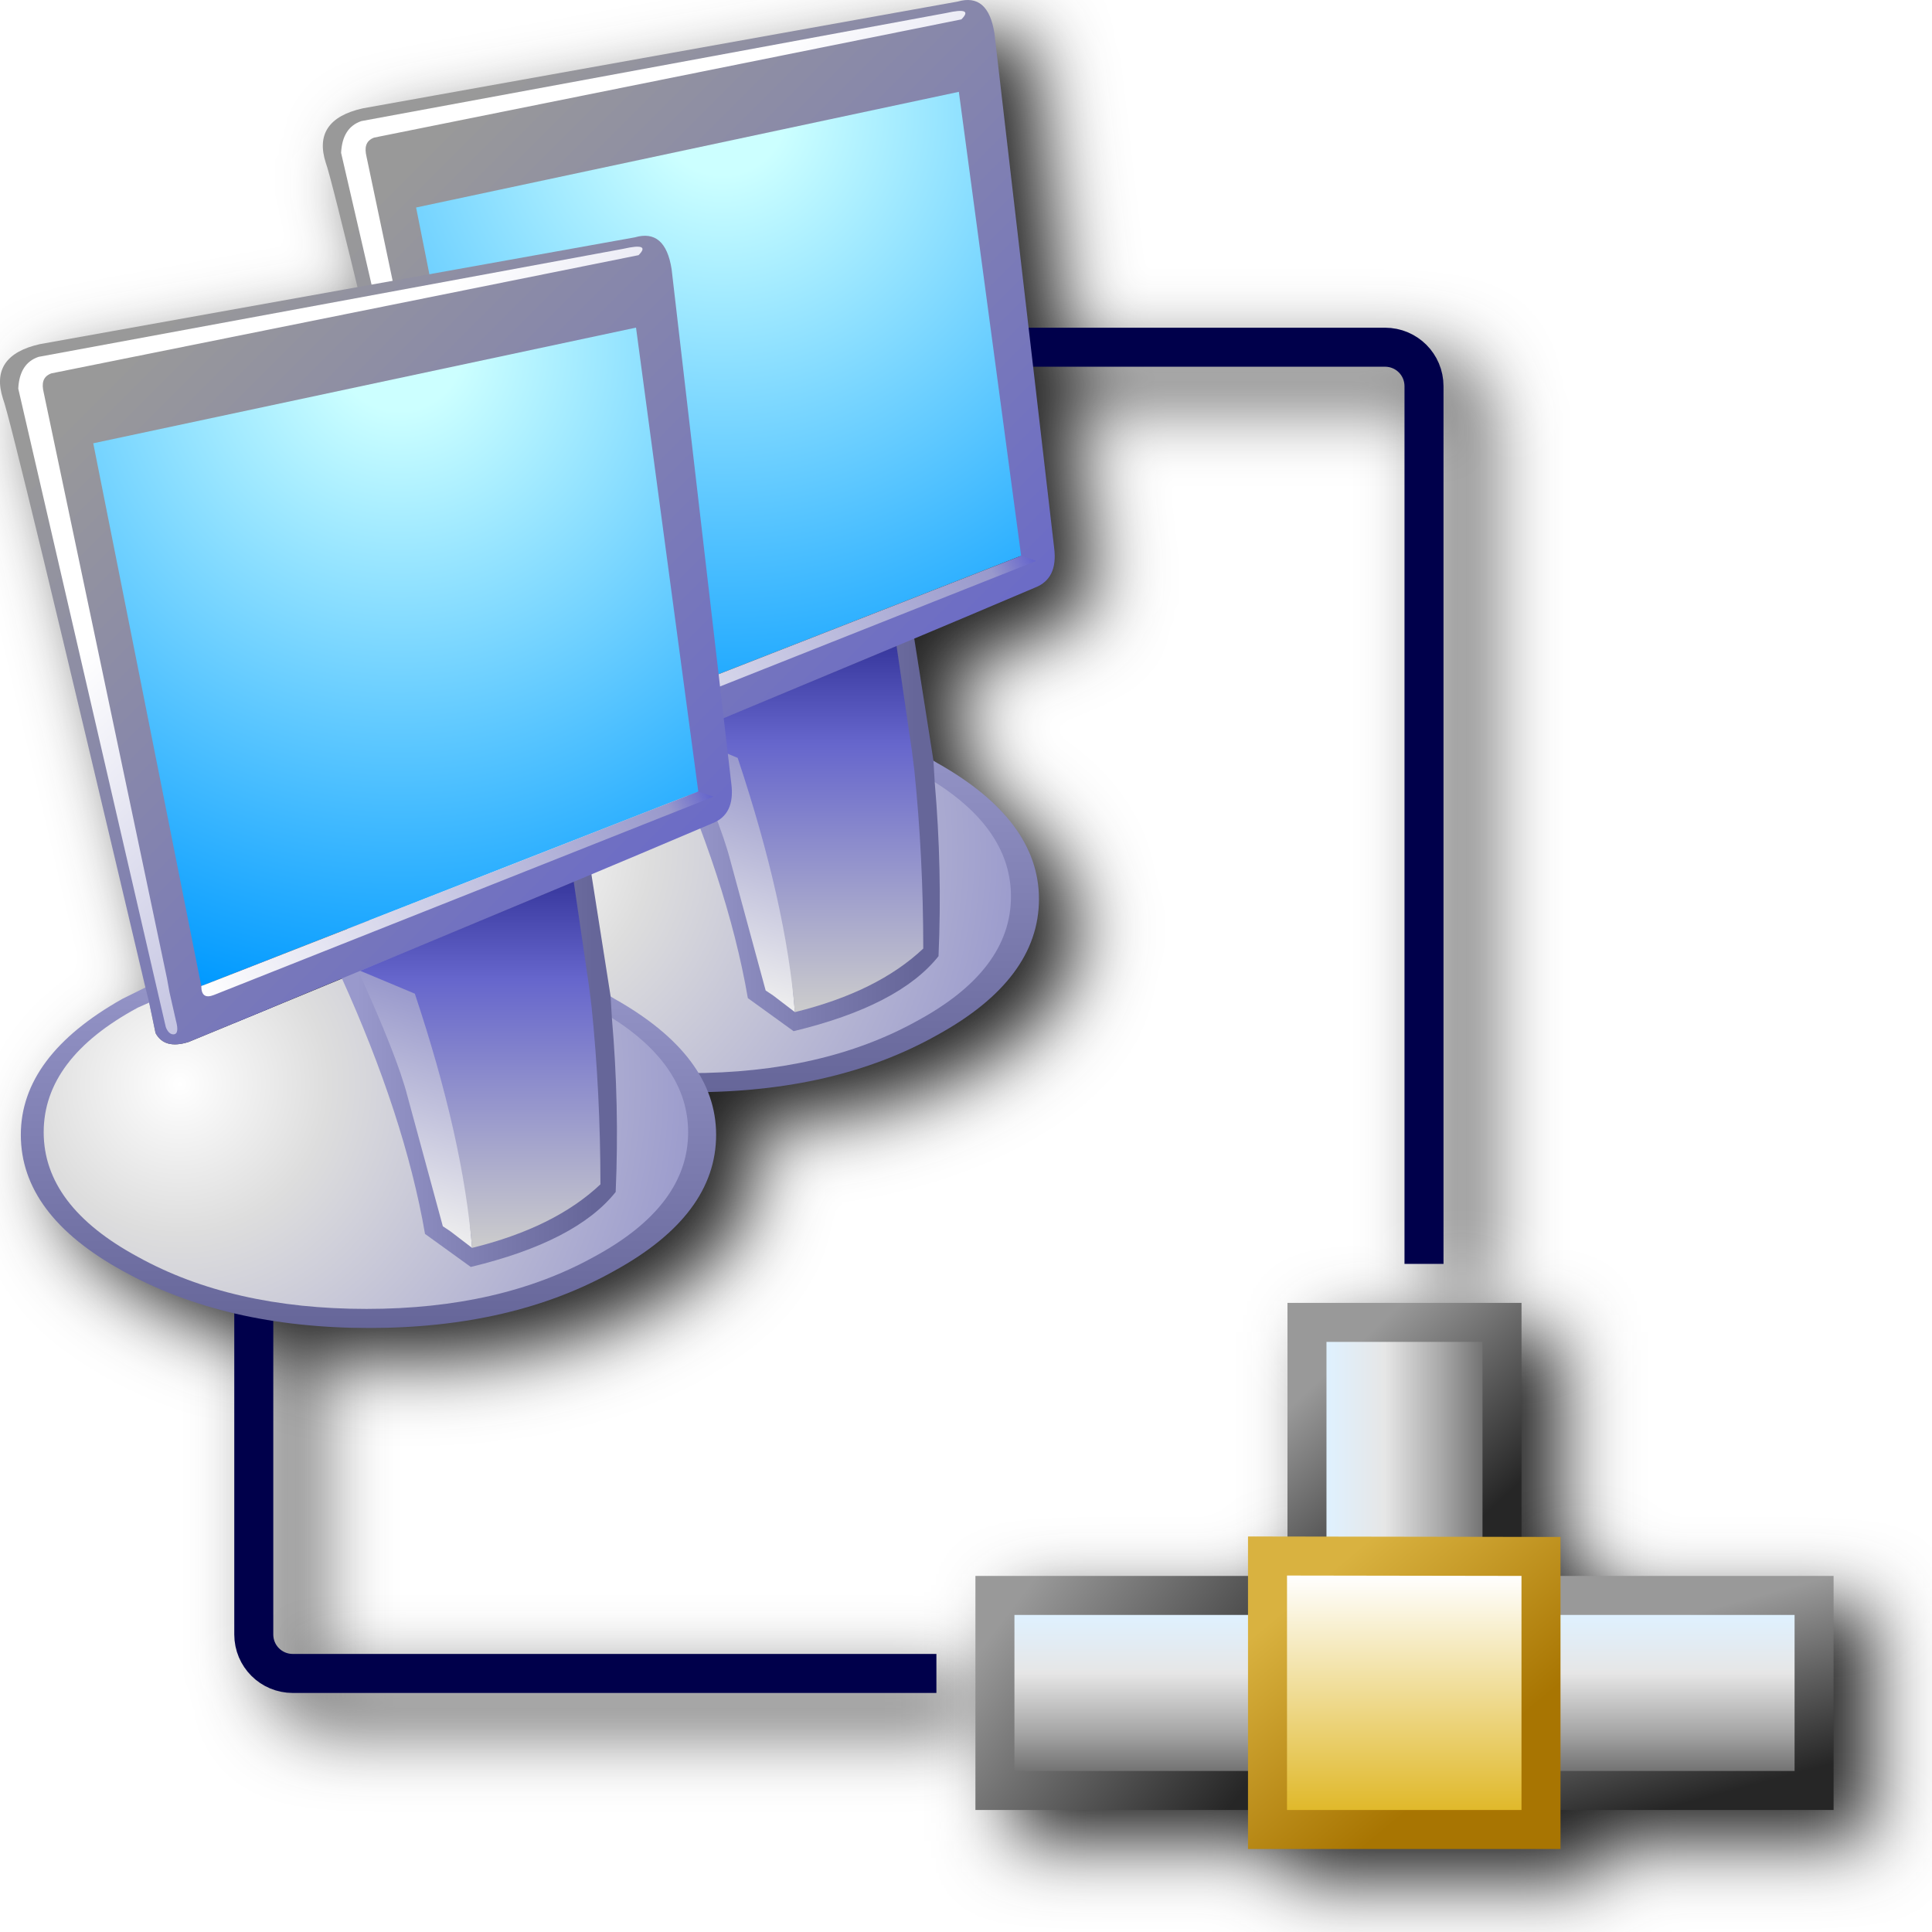
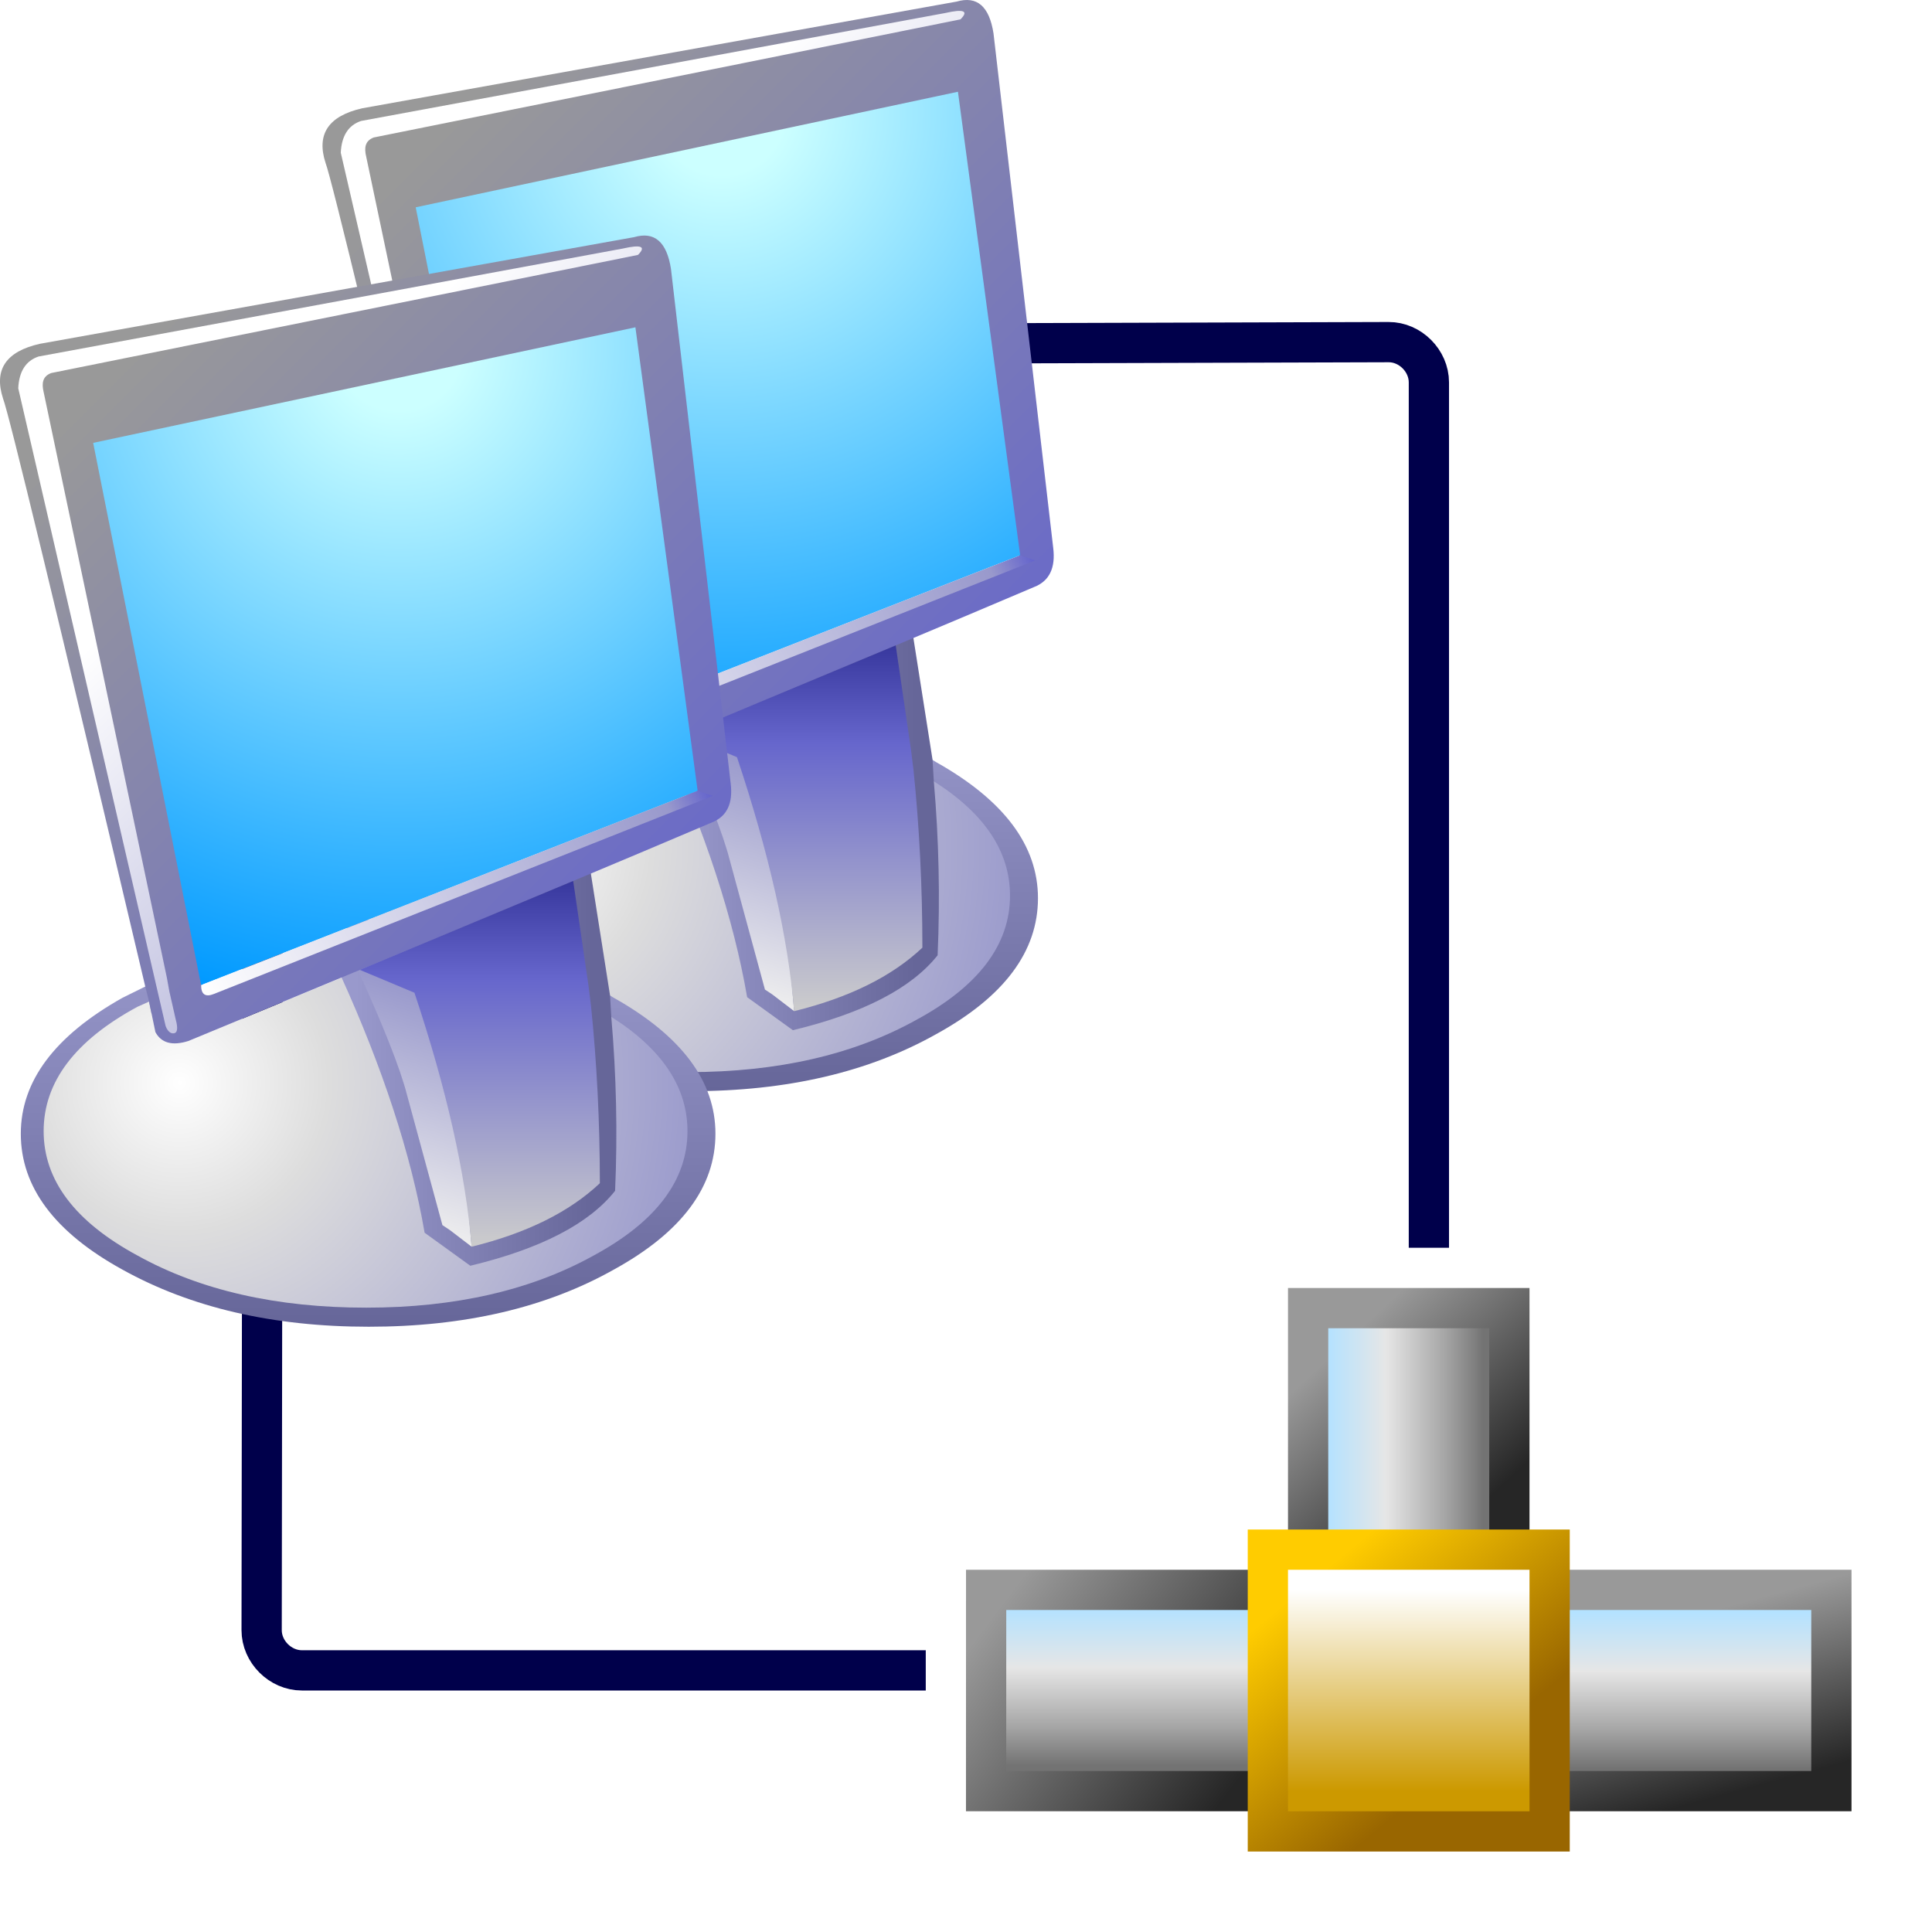
- <svg xmlns="http://www.w3.org/2000/svg" xmlns:xlink="http://www.w3.org/1999/xlink" id="svg8" version="1.1" viewBox="0 0 256 256" height="256" width="256">
+ <svg xmlns="http://www.w3.org/2000/svg" xmlns:xlink="http://www.w3.org/1999/xlink" id="svg8" version="1.1" viewBox="0 0 48 48" height="48" width="48" xml:space="preserve">
  <defs id="defs2">
-     <linearGradient id="linearGradient10309">
-       <stop style="stop-color:#d9b240;stop-opacity:1;" offset="0" id="stop10305" />
-       <stop style="stop-color:#a87502;stop-opacity:1" offset="1" id="stop10307" />
+     <linearGradient id="linearGradient10">
+       <stop id="stop7" offset="0" style="stop-color:#737373;stop-opacity:1" />
+       <stop style="stop-color:#a6a6a6;stop-opacity:1" offset="0.25" id="stop8" />
+       <stop id="stop9" offset="0.625" style="stop-color:#e6e6e6;stop-opacity:1" />
+       <stop id="stop10" offset="1" style="stop-color:#b4e2ff;stop-opacity:1" />
    </linearGradient>
-     <linearGradient id="linearGradient1476">
-       <stop style="stop-color:#999999;stop-opacity:1" offset="0" id="stop1472" />
-       <stop style="stop-color:#262626;stop-opacity:1" offset="1" id="stop1474" />
+     <linearGradient id="linearGradient6">
+       <stop id="stop3" offset="0" style="stop-color:#737373;stop-opacity:1" />
+       <stop style="stop-color:#a6a6a6;stop-opacity:1" offset="0.25" id="stop4" />
+       <stop id="stop5" offset="0.625" style="stop-color:#e6e6e6;stop-opacity:1" />
+       <stop id="stop6" offset="1" style="stop-color:#b4e2ff;stop-opacity:1" />
    </linearGradient>
-     <linearGradient y2="14.5" x2="-62.932" y1="18.5" x1="-62.932" gradientUnits="userSpaceOnUse" id="linearGradient1485-7" xlink:href="#linearGradient1070" />
-     <linearGradient id="linearGradient1070">
-       <stop id="stop1066" offset="0" style="stop-color:#737373;stop-opacity:1" />
-       <stop style="stop-color:#a6a6a6;stop-opacity:1" offset="0.25" id="stop1072" />
-       <stop id="stop1074" offset="0.625" style="stop-color:#e6e6e6;stop-opacity:1" />
-       <stop id="stop1068" offset="1" style="stop-color:#dff1ff;stop-opacity:1" />
-     </linearGradient>
-     <linearGradient xlink:href="#linearGradient1471" id="linearGradient1473" x1="-57.932" y1="10.5" x2="-57.932" y2="4.5" gradientUnits="userSpaceOnUse" gradientTransform="translate(16.5,8.488541)" />
-     <linearGradient id="linearGradient1471">
-       <stop style="stop-color:#e0b92b;stop-opacity:1" offset="0" id="stop1467" />
-       <stop style="stop-color:#ffffff;stop-opacity:1" offset="1" id="stop1469" />
-     </linearGradient>
-     <linearGradient y2="14.5" x2="-62.932" y1="18.5" x1="-62.932" gradientUnits="userSpaceOnUse" id="linearGradient1334" xlink:href="#linearGradient1070" />
-     <linearGradient y2="14.5" x2="-62.932" y1="18.5" x1="-62.932" gradientUnits="userSpaceOnUse" id="linearGradient1336" xlink:href="#linearGradient1070" />
    <linearGradient x2="819.2" x1="-819.2" spreadMethod="pad" id="gradient18-61-9" gradientUnits="userSpaceOnUse" gradientTransform="matrix(0,0.0092,0.0167,0,-55.10869,18.18141)">
      <stop id="stop175-5-8" stop-color="#9999cc" offset="0.0" />
      <stop id="stop177-9-4" stop-color="#666699" offset="1.0" />
    </linearGradient>
    <radialGradient spreadMethod="pad" r="819.2" id="gradient19-4-8" gradientUnits="userSpaceOnUse" gradientTransform="matrix(0.0255,0,0,0.0255,-62.50869,16.13141)" cy="0" cx="0">
      <stop id="stop180-9-1" stop-color="#ffffff" offset="0.0" />
      <stop id="stop182-09-0" stop-color="#dddddd" offset="0.282" />
      <stop id="stop184-1-3" stop-color="#9999cc" offset="1.0" />
    </radialGradient>
    <linearGradient x2="819.2" x1="-819.2" spreadMethod="pad" id="gradient24-7-0" gradientUnits="userSpaceOnUse" gradientTransform="matrix(-0.0057,0,0,0.0089,-50.90869,15.03141)">
      <stop id="stop211-71-4" stop-color="#666699" offset="0.0" />
      <stop id="stop213-1-4" stop-color="#9999cc" offset="1.0" />
    </linearGradient>
    <linearGradient x2="819.2" x1="-819.2" spreadMethod="pad" id="gradient26-5-4" gradientUnits="userSpaceOnUse" gradientTransform="matrix(-0.0017,0.0052,0.0044,0.0014,-53.25869,17.13141)">
      <stop id="stop223-9-4" stop-color="#9999cc" offset="0.0" />
      <stop id="stop225-7-7" stop-color="#eeeeee" offset="1.0" />
    </linearGradient>
    <linearGradient x2="819.2" x1="-819.2" spreadMethod="pad" id="gradient20-7-6" gradientUnits="userSpaceOnUse" gradientTransform="matrix(-0.0141,-0.0141,-0.0156,0.0156,-53.70869,-0.118592)">
      <stop id="stop187-6-3" stop-color="#6666cc" offset="0.0" />
      <stop id="stop189-7-1" stop-color="#999999" offset="1.0" />
    </linearGradient>
    <linearGradient x2="819.2" x1="-819.2" spreadMethod="pad" id="gradient21-3-7" gradientUnits="userSpaceOnUse" gradientTransform="matrix(-0.0098,-0.0098,-0.0151,0.0151,-51.85869,0.781408)">
      <stop id="stop192-6-5" stop-color="#9999cc" offset="0.0" />
      <stop id="stop194-5-9" stop-color="#ffffff" offset="1.0" />
    </linearGradient>
    <linearGradient x2="819.2" x1="-819.2" spreadMethod="pad" id="gradient25-6-6" gradientUnits="userSpaceOnUse" gradientTransform="matrix(0,0.009,0.006,0,-50.85869,15.18141)">
      <stop id="stop216-39-2" stop-color="#333399" offset="0.0" />
      <stop id="stop218-4-1" stop-color="#6666cc" offset="0.286" />
      <stop id="stop220-8-7" stop-color="#cccccc" offset="1.0" />
    </linearGradient>
    <radialGradient spreadMethod="pad" r="819.2" id="gradient22-1-8" gradientUnits="userSpaceOnUse" gradientTransform="matrix(0.0321,0,0,0.0321,-53.85869,-12.81859)" cy="0" cx="0">
      <stop id="stop197-2-5" stop-color="#ccffff" offset="0.0" />
      <stop id="stop199-93-7" stop-color="#ccffff" offset="0.094" />
      <stop id="stop201-9-4" stop-color="#0099ff" offset="1.0" />
    </radialGradient>
    <linearGradient x2="819.2" x1="-819.2" spreadMethod="pad" id="gradient23-0-1" gradientUnits="userSpaceOnUse" gradientTransform="matrix(-0.0115,0.0061,8e-4,0.0016,-51.60869,8.731408)">
      <stop id="stop204-8-8" stop-color="#6666cc" offset="0.0" />
      <stop id="stop206-8-5" stop-color="#9999cc" offset="0.078" />
      <stop id="stop208-50-9" stop-color="#ffffff" offset="1.0" />
    </linearGradient>
    <linearGradient gradientTransform="matrix(0,0.0092,0.0167,0,-55.10869,18.18141)" gradientUnits="userSpaceOnUse" id="gradient18-61-9-4" spreadMethod="pad" x1="-819.2" x2="819.2">
      <stop offset="0.0" stop-color="#9999cc" id="stop175-5-8-3" />
      <stop offset="1.0" stop-color="#666699" id="stop177-9-4-3" />
    </linearGradient>
    <radialGradient cx="0" cy="0" gradientTransform="matrix(0.0255,0,0,0.0255,-62.50869,16.13141)" gradientUnits="userSpaceOnUse" id="gradient19-4-8-3" r="819.2" spreadMethod="pad">
      <stop offset="0.0" stop-color="#ffffff" id="stop180-9-1-8" />
      <stop offset="0.282" stop-color="#dddddd" id="stop182-09-0-6" />
      <stop offset="1.0" stop-color="#9999cc" id="stop184-1-3-0" />
    </radialGradient>
    <linearGradient gradientTransform="matrix(-0.0057,0,0,0.0089,-50.90869,15.03141)" gradientUnits="userSpaceOnUse" id="gradient24-7-0-4" spreadMethod="pad" x1="-819.2" x2="819.2">
      <stop offset="0.0" stop-color="#666699" id="stop211-71-4-8" />
      <stop offset="1.0" stop-color="#9999cc" id="stop213-1-4-8" />
    </linearGradient>
    <linearGradient gradientTransform="matrix(-0.0017,0.0052,0.0044,0.0014,-53.25869,17.13141)" gradientUnits="userSpaceOnUse" id="gradient26-5-4-8" spreadMethod="pad" x1="-819.2" x2="819.2">
      <stop offset="0.0" stop-color="#9999cc" id="stop223-9-4-9" />
      <stop offset="1.0" stop-color="#eeeeee" id="stop225-7-7-7" />
    </linearGradient>
    <linearGradient gradientTransform="matrix(-0.0141,-0.0141,-0.0156,0.0156,-53.70869,-0.118592)" gradientUnits="userSpaceOnUse" id="gradient20-7-6-7" spreadMethod="pad" x1="-819.2" x2="819.2">
      <stop offset="0.0" stop-color="#6666cc" id="stop187-6-3-6" />
      <stop offset="1.0" stop-color="#999999" id="stop189-7-1-4" />
    </linearGradient>
    <linearGradient gradientTransform="matrix(-0.0098,-0.0098,-0.0151,0.0151,-51.85869,0.781408)" gradientUnits="userSpaceOnUse" id="gradient21-3-7-3" spreadMethod="pad" x1="-819.2" x2="819.2">
      <stop offset="0.0" stop-color="#9999cc" id="stop192-6-5-0" />
      <stop offset="1.0" stop-color="#ffffff" id="stop194-5-9-3" />
    </linearGradient>
    <linearGradient gradientTransform="matrix(0,0.009,0.006,0,-50.85869,15.18141)" gradientUnits="userSpaceOnUse" id="gradient25-6-6-0" spreadMethod="pad" x1="-819.2" x2="819.2">
      <stop offset="0.0" stop-color="#333399" id="stop216-39-2-9" />
      <stop offset="0.286" stop-color="#6666cc" id="stop218-4-1-2" />
      <stop offset="1.0" stop-color="#cccccc" id="stop220-8-7-5" />
    </linearGradient>
    <radialGradient cx="0" cy="0" gradientTransform="matrix(0.0321,0,0,0.0321,-53.85869,-12.81859)" gradientUnits="userSpaceOnUse" id="gradient22-1-8-4" r="819.2" spreadMethod="pad">
      <stop offset="0.0" stop-color="#ccffff" id="stop197-2-5-0" />
      <stop offset="0.094" stop-color="#ccffff" id="stop199-93-7-5" />
      <stop offset="1.0" stop-color="#0099ff" id="stop201-9-4-9" />
    </radialGradient>
    <linearGradient gradientTransform="matrix(-0.0115,0.0061,8e-4,0.0016,-51.60869,8.731408)" gradientUnits="userSpaceOnUse" id="gradient23-0-1-4" spreadMethod="pad" x1="-819.2" x2="819.2">
      <stop offset="0.0" stop-color="#6666cc" id="stop204-8-8-6" />
      <stop offset="0.078" stop-color="#9999cc" id="stop206-8-5-9" />
      <stop offset="1.0" stop-color="#ffffff" id="stop208-50-9-2" />
    </linearGradient>
-     <filter style="color-interpolation-filters:sRGB" id="filter2565" x="-0.048" y="-0.048" width="1.096" height="1.096">
-       <feGaussianBlur stdDeviation="4.88" id="feGaussianBlur2567" />
-     </filter>
+     <linearGradient y2="14.5" x2="-62.932" y1="18.5" x1="-62.932" gradientUnits="userSpaceOnUse" id="linearGradient1334" xlink:href="#linearGradient1070" />
+     <linearGradient id="linearGradient1070">
+       <stop id="stop1066" offset="0" style="stop-color:#737373;stop-opacity:1" />
+       <stop style="stop-color:#a6a6a6;stop-opacity:1" offset="0.25" id="stop1072" />
+       <stop id="stop1074" offset="0.625" style="stop-color:#e6e6e6;stop-opacity:1" />
+       <stop id="stop1068" offset="1" style="stop-color:#b4e2ff;stop-opacity:1" />
+     </linearGradient>
+     <linearGradient xlink:href="#linearGradient1476" id="linearGradient9332" x1="-66.465" y1="14.274" x2="-60.441" y2="18.836" gradientUnits="userSpaceOnUse" />
+     <linearGradient id="linearGradient1476">
+       <stop style="stop-color:#999999;stop-opacity:1" offset="0" id="stop1472" />
+       <stop style="stop-color:#262626;stop-opacity:1" offset="1" id="stop1474" />
+     </linearGradient>
+     <linearGradient xlink:href="#linearGradient1476" id="linearGradient8944" x1="-61.571" y1="14.336" x2="-60.356" y2="18.82" gradientUnits="userSpaceOnUse" />
    <linearGradient xlink:href="#linearGradient1476" id="linearGradient1478" x1="-65.284" y1="14.13" x2="-61.315" y2="17.826" gradientUnits="userSpaceOnUse" />
-     <linearGradient xlink:href="#linearGradient1476" id="linearGradient8944" x1="-61.571" y1="14.336" x2="-60.356" y2="18.82" gradientUnits="userSpaceOnUse" />
-     <linearGradient xlink:href="#linearGradient1476" id="linearGradient9332" x1="-66.465" y1="14.274" x2="-60.441" y2="18.836" gradientUnits="userSpaceOnUse" />
+     <linearGradient xlink:href="#linearGradient1471" id="linearGradient1473" x1="-57.834" y1="10.187" x2="-57.834" y2="5.031" gradientUnits="userSpaceOnUse" gradientTransform="translate(16.5,8.488541)" />
+     <linearGradient id="linearGradient1471">
+       <stop style="stop-color:#cc9900;stop-opacity:1" offset="0" id="stop1467" />
+       <stop style="stop-color:#ffffff;stop-opacity:1" offset="1" id="stop1469" />
+     </linearGradient>
    <linearGradient xlink:href="#linearGradient10309" id="linearGradient10311" x1="-43.667" y1="13.161" x2="-39.832" y2="17.77" gradientUnits="userSpaceOnUse" />
+     <linearGradient id="linearGradient10309">
+       <stop style="stop-color:#ffcc00;stop-opacity:1" offset="0" id="stop10305" />
+       <stop style="stop-color:#996600;stop-opacity:1" offset="1" id="stop10307" />
+     </linearGradient>
+     <linearGradient xlink:href="#linearGradient6" id="linearGradient1" gradientUnits="userSpaceOnUse" x1="-62.932" y1="18.5" x2="-62.932" y2="14.5" />
+     <linearGradient xlink:href="#linearGradient10" id="linearGradient2" gradientUnits="userSpaceOnUse" x1="-62.932" y1="18.5" x2="-62.932" y2="14.5" />
  </defs>
  <g transform="translate(-12.56771)" id="layer1">
-     <path id="path2343" style="color:#000000;opacity:1;fill:#212121;fill-opacity:1;fill-rule:evenodd;stroke-linecap:square;-inkscape-stroke:none;filter:url(#filter2565)" d="m 145.413,4.02 c -0.304,0.03 -0.622,0.093 -0.959,0.191 L 65.63,18.359 c -4.491,1.011 -6.12,3.424 -4.885,7.242 0.333,0.857 1.873,6.974 4.184,16.447 l -42.078,7.553 c -4.491,1.011 -6.118,3.424 -4.883,7.242 0.786,2.021 7.073,28.016 18.863,77.982 l 0.004,0.018 -3.035,1.498 c -8.983,5.053 -13.475,11.06 -13.475,18.021 0,7.074 4.492,13.081 13.475,18.021 4.497,2.498 9.435,4.378 14.811,5.641 v 42.547 c 0,4.25 3.502,7.754 7.752,7.754 h 82.699 2.584 v -5.17 h -2.584 -82.699 c -1.476,0 -2.584,-1.108 -2.584,-2.584 v -41.549 c 4.012,0.623 8.24,0.941 12.695,0.941 12.688,0 23.525,-2.527 32.508,-7.58 8.983,-4.941 13.473,-10.948 13.473,-18.021 0,-1.966 -0.371,-3.852 -1.088,-5.666 11.781,-0.267 21.914,-2.785 30.393,-7.555 8.983,-4.941 13.475,-10.948 13.475,-18.021 0,-6.962 -4.492,-12.969 -13.475,-18.021 l -0.504,-0.303 -0.002,-0.033 -2.541,-16.152 c 5.759,-2.417 11.558,-4.853 16.016,-6.754 2.021,-0.786 2.862,-2.528 2.525,-5.223 l -2.791,-24.043 h 46.623 c 1.476,0 2.584,1.108 2.584,2.584 v 113.709 2.586 h 5.17 V 168.885 55.176 c 0,-4.25 -3.503,-7.754 -7.754,-7.754 h -47.223 L 149.337,8.422 C 148.845,5.278 147.537,3.811 145.413,4.02 Z M 62.872,133.648 c 0.003,0.007 0.006,0.014 0.01,0.021 l -9.104,3.762 v -0.014 c 2.913,-1.206 4.647,-1.925 9.094,-3.77 z m -14.262,5.912 v 0.006 l -6.053,2.502 c 0,0 4.914,-2.037 6.053,-2.508 z m 139.553,37.078 v 30.957 l -5.229,-0.008 v 5.232 h -36.121 v 23.258 2.584 5.17 h 2.584 33.537 v 2.584 2.584 h 2.586 2.584 36.24 v -5.168 h 36.18 v -25.844 -5.168 h -2.584 -2.584 -31.018 l 0.01,-5.166 -2.584,-0.004 -2.59,-0.004 v -28.424 -2.584 h -5.168 -2.584 z" />
-     <g id="g1635" transform="matrix(0.9697337,0,0,0.9697337,-1.400766,-1.064099)">
-       <path d="M 139.691,229.759 H 54.411 c -2.953,0 -5.33,-2.377 -5.33,-5.33 V 53.87 c 0,-2.953 2.377,-5.33 5.33,-5.33 H 203.651 c 2.953,0 5.33,2.377 5.33,5.33 V 171.129" style="opacity:0.999;fill:none;fill-rule:evenodd;stroke:#00004b;stroke-width:5.33;stroke-linecap:square;stroke-opacity:1" id="rect1366" />
-       <g id="g1728" transform="matrix(5.329981,0,0,5.329981,427.1488,147.1444)">
-         <g transform="translate(17.5)" id="g1607-2">
-           <g style="stroke:none" transform="translate(-2.500002,-0.5)" id="g1465-2">
-             <rect y="14" x="-66.932" height="5" width="8" id="rect1475-6" style="fill:url(#linearGradient1334);fill-opacity:1;stroke:none;stroke-linecap:square;stroke-linejoin:miter;stroke-opacity:1" />
-             <rect style="fill:none;fill-opacity:1;stroke:none;stroke-linecap:square;stroke-linejoin:miter;stroke-opacity:1" id="rect1567-1" width="8" height="5" x="-66.932" y="14" />
-           </g>
-           <g style="fill:none;stroke:#999999;stroke-opacity:1" id="g1573-0" transform="translate(-2.500002,-0.5)">
-             <path d="m -58.932,14 v 5 h -8 v -5 h 8" style="fill:none;fill-opacity:1;stroke:url(#linearGradient9332);stroke-linecap:square;stroke-linejoin:miter;stroke-opacity:1" id="rect1569-6" />
-           </g>
+     <path d="m 35.568,41.5 h -15.5 c -0.536,0 -1.001,-0.464 -1,-1 l 0.041,-30.951 c 7.03e-4,-0.536 0.432,-0.967 0.968,-0.968 L 47.068,8.5 c 0.536,-0.002 1,0.464 1,1 V 31" style="opacity:0.999;fill:none;fill-rule:evenodd;stroke:#00004b;stroke-width:1;stroke-linecap:butt;stroke-dasharray:none;stroke-opacity:1" id="rect1366" />
+     <g id="g2180-7-2" transform="matrix(0.6310025,0,0,0.6310025,64.48435,10.87307)">
+       <path d="m -63.788,12.302 0.461,1.091 -0.591,-0.01 c -2.467,1.333 -2.966,2.922 -2.966,4.856 0,1.933 0.726,2.961 3.193,4.294 2.467,1.367 5.099,1.952 8.633,1.952 3.5,0 6.294,-0.572 8.761,-1.939 2.467,-1.333 2.992,-2.581 2.992,-4.514 0,-1.733 -0.342,-2.995 -2.342,-4.261 l 0.016,-1.123 0.223,0.134 c 2.667,1.5 4,3.283 4,5.35 0,2.1 -1.333,3.883 -4,5.35 -2.667,1.5 -5.883,2.25 -9.65,2.25 -3.767,0 -7,-0.75 -9.7,-2.25 -2.667,-1.467 -4,-3.25 -4,-5.35 0,-2.067 1.333,-3.85 4,-5.35 l 0.971,-0.48" id="path42-9-5-4" style="fill:url(#gradient18-61-9-4);fill-rule:evenodd;stroke:none" />
+       <path d="m -63.709,12.931 0.25,1.2 c 0.233,0.433 0.667,0.55 1.3,0.35 l 6.05,-2.5 10.6,1.55 c 2,1.267 3,2.767 3,4.5 0,1.933 -1.233,3.567 -3.7,4.9 -2.467,1.367 -5.45,2.05 -8.95,2.05 -3.533,0 -6.533,-0.683 -9,-2.05 -2.467,-1.333 -3.7,-2.967 -3.7,-4.9 0,-1.933 1.233,-3.567 3.7,-4.9 l 0.45,-0.2" id="path44-6-3-7" style="fill:url(#gradient19-4-8-3);fill-rule:evenodd;stroke:none" />
+       <path d="m -46.333,7.762 0.774,4.919 0.05,0.85 c 0.2,2.3 0.25,4.583 0.15,6.85 -1.033,1.3 -2.933,2.283 -5.7,2.95 l -1.8,-1.3 c -0.533,-3.1 -1.663,-6.513 -3.297,-10.113" id="path54-3-8-7" style="fill:url(#gradient24-7-0-4);fill-rule:evenodd;stroke:none" />
+       <path d="m -52.868,12.433 c 1.267,3.8 1.626,7.281 1.86,10.148 l -0.85,-0.65 -0.3,-0.2 -1.4,-5.15 c -0.267,-1.033 -0.926,-2.692 -1.926,-4.892" id="path58-8-8-5" style="fill:url(#gradient26-5-4-8);fill-rule:evenodd;stroke:none" />
+       <path d="m -63.859,12.331 c -3.5,-14.833 -5.367,-22.55 -5.6,-23.15 -0.367,-1.133 0.117,-1.85 1.45,-2.15 l 23.4,-4.2 c 0.8,-0.233 1.283,0.183 1.45,1.25 l 2.35,20.25 c 0.1,0.8 -0.15,1.317 -0.75,1.55 -6.757,2.882 -20.6,8.6 -20.6,8.6 -0.633,0.2 -1.067,0.083 -1.3,-0.35 l -0.25,-1.2 -0.15,-0.6 m 21.632,-7.719 -2.47,-18.084 -21.048,4.548 4.168,21.18 c 0,0.367 0.092,0.404 0.425,0.271 l 19.478,-7.694" id="path46-5-3-4" style="fill:url(#gradient20-7-6-7);fill-rule:evenodd;stroke:none" />
+       <path d="m -67.559,-11.819 c -0.348,0.13 -0.381,0.412 -0.3,0.75 l 4.85,23.05 0.1,0.55 0.25,1.1 c 0.1,0.367 0.067,0.55 -0.1,0.55 -0.212,0 -0.3,-0.3 -0.3,-0.3 l -5.8,-25.1 c 0.033,-0.667 0.3,-1.083 0.8,-1.25 l 23,-4.25 c 0.733,-0.167 0.933,-0.083 0.6,0.25 l -23.1,4.65" id="path48-6-1-8" style="fill:url(#gradient21-3-7-3);fill-rule:evenodd;stroke:none" />
+       <path d="m -55.409,11.681 8.4,-3.5 0.6,4.1 0.1,0.8 c 0.233,2.267 0.35,4.6 0.35,7 -1.2,1.133 -2.883,1.967 -5.05,2.5 -0.233,-2.867 -0.983,-6.2 -2.25,-10 l -2.15,-0.9 m 3.55,10.25 0.85,0.65 -0.47,-0.36 -0.38,-0.29" id="path56-1-8-1" style="fill:url(#gradient25-6-6-0);fill-rule:evenodd;stroke:none" />
+       <path d="m -61.659,12.281 -4.25,-21.35 21.35,-4.55 2.45,18.25 -19.55,7.65" id="path50-1-9-2" style="fill:url(#gradient22-1-8-4);fill-rule:evenodd;stroke:none" />
+       <path d="m -61.659,12.281 19.55,-7.65 0.6,0.2 -19.65,7.8 q -0.5,0.2 -0.5,-0.35" id="path52-5-6-8" style="fill:url(#gradient23-0-1-4);fill-rule:evenodd;stroke:none" />
+     </g>
+     <g transform="matrix(0.6310025,0,0,0.6310025,56.47118,16.7254)" id="g2180-7">
+       <path style="fill:url(#gradient18-61-9);fill-rule:evenodd;stroke:none" id="path42-9-5" d="m -63.788,12.302 0.461,1.091 -0.591,-0.01 c -2.467,1.333 -2.966,2.922 -2.966,4.856 0,1.933 0.726,2.961 3.193,4.294 2.467,1.367 5.099,1.952 8.633,1.952 3.5,0 6.294,-0.572 8.761,-1.939 2.467,-1.333 2.992,-2.581 2.992,-4.514 0,-1.733 -0.342,-2.995 -2.342,-4.261 l 0.016,-1.123 0.223,0.134 c 2.667,1.5 4,3.283 4,5.35 0,2.1 -1.333,3.883 -4,5.35 -2.667,1.5 -5.883,2.25 -9.65,2.25 -3.767,0 -7,-0.75 -9.7,-2.25 -2.667,-1.467 -4,-3.25 -4,-5.35 0,-2.067 1.333,-3.85 4,-5.35 l 0.971,-0.48" />
+       <path style="fill:url(#gradient19-4-8);fill-rule:evenodd;stroke:none" id="path44-6-3" d="m -63.709,12.931 0.25,1.2 c 0.233,0.433 0.667,0.55 1.3,0.35 l 6.05,-2.5 10.6,1.55 c 2,1.267 3,2.767 3,4.5 0,1.933 -1.233,3.567 -3.7,4.9 -2.467,1.367 -5.45,2.05 -8.95,2.05 -3.533,0 -6.533,-0.683 -9,-2.05 -2.467,-1.333 -3.7,-2.967 -3.7,-4.9 0,-1.933 1.233,-3.567 3.7,-4.9 l 0.45,-0.2" />
+       <path style="fill:url(#gradient24-7-0);fill-rule:evenodd;stroke:none" id="path54-3-8" d="m -46.333,7.762 0.774,4.919 0.05,0.85 c 0.2,2.3 0.25,4.583 0.15,6.85 -1.033,1.3 -2.933,2.283 -5.7,2.95 l -1.8,-1.3 c -0.533,-3.1 -1.663,-6.513 -3.297,-10.113" />
+       <path style="fill:url(#gradient26-5-4);fill-rule:evenodd;stroke:none" id="path58-8-8" d="m -52.868,12.433 c 1.267,3.8 1.626,7.281 1.86,10.148 l -0.85,-0.65 -0.3,-0.2 -1.4,-5.15 c -0.267,-1.033 -0.926,-2.692 -1.926,-4.892" />
+       <path style="fill:url(#gradient20-7-6);fill-rule:evenodd;stroke:none" id="path46-5-3" d="m -63.859,12.331 c -3.5,-14.833 -5.367,-22.55 -5.6,-23.15 -0.367,-1.133 0.117,-1.85 1.45,-2.15 l 23.4,-4.2 c 0.8,-0.233 1.283,0.183 1.45,1.25 l 2.35,20.25 c 0.1,0.8 -0.15,1.317 -0.75,1.55 -6.757,2.882 -20.6,8.6 -20.6,8.6 -0.633,0.2 -1.067,0.083 -1.3,-0.35 l -0.25,-1.2 -0.15,-0.6 m 21.632,-7.719 -2.47,-18.084 -21.048,4.548 4.168,21.18 c 0,0.367 0.092,0.404 0.425,0.271 l 19.478,-7.694" />
+       <path style="fill:url(#gradient21-3-7);fill-rule:evenodd;stroke:none" id="path48-6-1" d="m -67.559,-11.819 c -0.348,0.13 -0.381,0.412 -0.3,0.75 l 4.85,23.05 0.1,0.55 0.25,1.1 c 0.1,0.367 0.067,0.55 -0.1,0.55 -0.212,0 -0.3,-0.3 -0.3,-0.3 l -5.8,-25.1 c 0.033,-0.667 0.3,-1.083 0.8,-1.25 l 23,-4.25 c 0.733,-0.167 0.933,-0.083 0.6,0.25 l -23.1,4.65" />
+       <path style="fill:url(#gradient25-6-6);fill-rule:evenodd;stroke:none" id="path56-1-8" d="m -55.409,11.681 8.4,-3.5 0.6,4.1 0.1,0.8 c 0.233,2.267 0.35,4.6 0.35,7 -1.2,1.133 -2.883,1.967 -5.05,2.5 -0.233,-2.867 -0.983,-6.2 -2.25,-10 l -2.15,-0.9 m 3.55,10.25 0.85,0.65 -0.47,-0.36 -0.38,-0.29" />
+       <path style="fill:url(#gradient22-1-8);fill-rule:evenodd;stroke:none" id="path50-1-9" d="m -61.659,12.281 -4.25,-21.35 21.35,-4.55 2.45,18.25 -19.55,7.65" />
+       <path style="fill:url(#gradient23-0-1);fill-rule:evenodd;stroke:none" id="path52-5-6" d="m -61.659,12.281 19.55,-7.65 0.6,0.2 -19.65,7.8 q -0.5,0.2 -0.5,-0.35" />
+     </g>
+     <g id="g1" transform="translate(6.0846093e-6,-1.000003)">
+       <g transform="matrix(0.9697265,0,0,0.9697265,104.398,27.40869)" id="g1607-2" style="stroke-width:1.031;stroke-dasharray:none">
+         <g style="stroke:none;stroke-width:1.031;stroke-dasharray:none" transform="translate(-2.500002,-0.5)" id="g1465-2">
+           <rect y="14" x="-66.932" height="5" width="8" id="rect1475-6" style="fill:url(#linearGradient1);fill-opacity:1;stroke:none;stroke-width:1.031;stroke-linecap:square;stroke-linejoin:miter;stroke-dasharray:none;stroke-opacity:1" />
+           <rect style="fill:none;fill-opacity:1;stroke:none;stroke-width:1.031;stroke-linecap:square;stroke-linejoin:miter;stroke-dasharray:none;stroke-opacity:1" id="rect1567-1" width="8" height="5" x="-66.932" y="14" />
        </g>
-         <g id="g1607-2-9" transform="translate(30.5)">
-           <g id="g1465-2-0" transform="translate(-2.500002,-0.5)" style="stroke:none">
-             <rect style="fill:url(#linearGradient1336);fill-opacity:1;stroke:none;stroke-linecap:square;stroke-linejoin:miter;stroke-opacity:1" id="rect1475-6-9" width="8" height="5" x="-66.932" y="14" />
-             <rect y="14" x="-66.932" height="5" width="8" id="rect1567-1-1" style="fill:none;fill-opacity:1;stroke:none;stroke-linecap:square;stroke-linejoin:miter;stroke-opacity:1" />
-           </g>
-           <g transform="translate(-2.500002,-0.5)" id="g1573-0-7" style="fill:none;stroke:#999999;stroke-opacity:1">
-             <path id="rect1571-1-1" style="fill:none;fill-opacity:1;stroke:url(#linearGradient8944);stroke-linecap:square;stroke-linejoin:miter;stroke-opacity:1" d="m -66.932,18 v -4 h 8 v 0 5 h -8" />
-           </g>
-         </g>
-         <g transform="matrix(0,1,1,0,-57.43229,75.93229)" id="g1607">
-           <g id="g1465" transform="translate(-2.500002,-0.5)" style="stroke:none">
-             <rect style="fill:url(#linearGradient1485-7);fill-opacity:1;stroke:none;stroke-linecap:square;stroke-linejoin:miter;stroke-opacity:1" id="rect1475" width="8" height="5" x="-66.932" y="14" />
-             <rect y="14" x="-66.932" height="5" width="8" id="rect1567" style="fill:none;fill-opacity:1;stroke:none;stroke-linecap:square;stroke-linejoin:miter;stroke-opacity:1" />
-           </g>
-           <g transform="translate(-2.500002,-0.5)" id="g1573" style="fill:none;stroke:#999999;stroke-opacity:1">
-             <path id="rect1569" style="fill:none;fill-opacity:1;stroke:url(#linearGradient1478);stroke-linecap:square;stroke-linejoin:miter;stroke-opacity:1" d="m -58.932,14 v 5 h -8 v -5 h 8" />
-           </g>
-         </g>
-         <g id="g1701">
-           <rect style="fill:url(#linearGradient1473);fill-opacity:1;stroke:none;stroke-linecap:round;stroke-linejoin:miter;stroke-opacity:1" id="rect1443" width="7.011" height="7.011" x="-44.944" y="12.489" />
-           <path id="rect1693" style="fill:none;fill-opacity:1;stroke:url(#linearGradient10311);stroke-linecap:square;stroke-linejoin:miter;stroke-opacity:1" d="m -44.944,12.489 7.011,0.011 10e-7,7 h -7.011 z" />
+         <g style="fill:none;stroke:#999999;stroke-width:1.031;stroke-dasharray:none;stroke-opacity:1" id="g1573-0" transform="translate(-2.500002,-0.5)">
+           <path d="m -58.683,19.156 h -8.25 L -66.932,14 h 8.25" style="fill:none;fill-opacity:1;stroke:url(#linearGradient9332);stroke-width:1.031;stroke-linecap:square;stroke-linejoin:miter;stroke-dasharray:none;stroke-opacity:1" id="rect1569-6" />
        </g>
      </g>
-       <g id="g2180-7-2" transform="matrix(3.473688,0,0,3.473688,300.2072,60.95387)">
-         <path d="m -63.788,12.302 0.461,1.091 -0.591,-0.01 c -2.467,1.333 -2.966,2.922 -2.966,4.856 0,1.933 0.726,2.961 3.193,4.294 2.467,1.367 5.099,1.952 8.633,1.952 3.5,0 6.294,-0.572 8.761,-1.939 2.467,-1.333 2.992,-2.581 2.992,-4.514 0,-1.733 -0.342,-2.995 -2.342,-4.261 l 0.016,-1.123 0.223,0.134 c 2.667,1.5 4,3.283 4,5.35 0,2.1 -1.333,3.883 -4,5.35 -2.667,1.5 -5.883,2.25 -9.65,2.25 -3.767,0 -7,-0.75 -9.7,-2.25 -2.667,-1.467 -4,-3.25 -4,-5.35 0,-2.067 1.333,-3.85 4,-5.35 l 0.971,-0.48" id="path42-9-5-4" style="fill:url(#gradient18-61-9-4);fill-rule:evenodd;stroke:none" />
-         <path d="m -63.709,12.931 0.25,1.2 c 0.233,0.433 0.667,0.55 1.3,0.35 l 6.05,-2.5 10.6,1.55 c 2,1.267 3,2.767 3,4.5 0,1.933 -1.233,3.567 -3.7,4.9 -2.467,1.367 -5.45,2.05 -8.95,2.05 -3.533,0 -6.533,-0.683 -9,-2.05 -2.467,-1.333 -3.7,-2.967 -3.7,-4.9 0,-1.933 1.233,-3.567 3.7,-4.9 l 0.45,-0.2" id="path44-6-3-7" style="fill:url(#gradient19-4-8-3);fill-rule:evenodd;stroke:none" />
-         <path d="m -46.333,7.762 0.774,4.919 0.05,0.85 c 0.2,2.3 0.25,4.583 0.15,6.85 -1.033,1.3 -2.933,2.283 -5.7,2.95 l -1.8,-1.3 c -0.533,-3.1 -1.663,-6.513 -3.297,-10.113" id="path54-3-8-7" style="fill:url(#gradient24-7-0-4);fill-rule:evenodd;stroke:none" />
-         <path d="m -52.868,12.433 c 1.267,3.8 1.626,7.281 1.86,10.148 l -0.85,-0.65 -0.3,-0.2 -1.4,-5.15 c -0.267,-1.033 -0.926,-2.692 -1.926,-4.892" id="path58-8-8-5" style="fill:url(#gradient26-5-4-8);fill-rule:evenodd;stroke:none" />
-         <path d="m -63.859,12.331 c -3.5,-14.833 -5.367,-22.55 -5.6,-23.15 -0.367,-1.133 0.117,-1.85 1.45,-2.15 l 23.4,-4.2 c 0.8,-0.233 1.283,0.183 1.45,1.25 l 2.35,20.25 c 0.1,0.8 -0.15,1.317 -0.75,1.55 -6.757,2.882 -20.6,8.6 -20.6,8.6 -0.633,0.2 -1.067,0.083 -1.3,-0.35 l -0.25,-1.2 -0.15,-0.6 m 21.632,-7.719 -2.47,-18.084 -21.048,4.548 4.168,21.18 c 0,0.367 0.092,0.404 0.425,0.271 l 19.478,-7.694" id="path46-5-3-4" style="fill:url(#gradient20-7-6-7);fill-rule:evenodd;stroke:none" />
-         <path d="m -67.559,-11.819 c -0.348,0.13 -0.381,0.412 -0.3,0.75 l 4.85,23.05 0.1,0.55 0.25,1.1 c 0.1,0.367 0.067,0.55 -0.1,0.55 -0.212,0 -0.3,-0.3 -0.3,-0.3 l -5.8,-25.1 c 0.033,-0.667 0.3,-1.083 0.8,-1.25 l 23,-4.25 c 0.733,-0.167 0.933,-0.083 0.6,0.25 l -23.1,4.65" id="path48-6-1-8" style="fill:url(#gradient21-3-7-3);fill-rule:evenodd;stroke:none" />
-         <path d="m -55.409,11.681 8.4,-3.5 0.6,4.1 0.1,0.8 c 0.233,2.267 0.35,4.6 0.35,7 -1.2,1.133 -2.883,1.967 -5.05,2.5 -0.233,-2.867 -0.983,-6.2 -2.25,-10 l -2.15,-0.9 m 3.55,10.25 0.85,0.65 -0.47,-0.36 -0.38,-0.29" id="path56-1-8-1" style="fill:url(#gradient25-6-6-0);fill-rule:evenodd;stroke:none" />
-         <path d="m -61.659,12.281 -4.25,-21.35 21.35,-4.55 2.45,18.25 -19.55,7.65" id="path50-1-9-2" style="fill:url(#gradient22-1-8-4);fill-rule:evenodd;stroke:none" />
-         <path d="m -61.659,12.281 19.55,-7.65 0.6,0.2 -19.65,7.8 q -0.5,0.2 -0.5,-0.35" id="path52-5-6-8" style="fill:url(#gradient23-0-1-4);fill-rule:evenodd;stroke:none" />
+       <g id="g1607-2-9" transform="matrix(0.9697265,0,0,0.9697265,117.6402,27.48438)" style="stroke-width:1.031;stroke-dasharray:none">
+         <g id="g1465-2-0" transform="translate(-2.500002,-0.5)" style="stroke:none;stroke-width:1.031;stroke-dasharray:none">
+           <rect style="fill:url(#linearGradient2);fill-opacity:1;stroke:none;stroke-width:1.031;stroke-linecap:square;stroke-linejoin:miter;stroke-dasharray:none;stroke-opacity:1" id="rect1475-6-9" width="8" height="5" x="-66.932" y="14" />
+           <rect y="14" x="-66.932" height="5" width="8" id="rect1567-1-1" style="fill:none;fill-opacity:1;stroke:none;stroke-width:1.031;stroke-linecap:square;stroke-linejoin:miter;stroke-dasharray:none;stroke-opacity:1" />
+         </g>
+         <g transform="translate(-2.500002,-0.5)" id="g1573-0-7" style="fill:none;stroke:#999999;stroke-width:1.031;stroke-dasharray:none;stroke-opacity:1">
+           <path id="rect1571-1-1" style="fill:none;fill-opacity:1;stroke:url(#linearGradient8944);stroke-width:1.031;stroke-linecap:square;stroke-linejoin:miter;stroke-dasharray:none;stroke-opacity:1" d="m -67.182,18.047 v -4.125 h 8.25 v 5.156 h -8.25" />
+         </g>
      </g>
-       <g transform="matrix(3.473688,0,0,3.473688,256.0944,93.17116)" id="g2180-7">
-         <path style="fill:url(#gradient18-61-9);fill-rule:evenodd;stroke:none" id="path42-9-5" d="m -63.788,12.302 0.461,1.091 -0.591,-0.01 c -2.467,1.333 -2.966,2.922 -2.966,4.856 0,1.933 0.726,2.961 3.193,4.294 2.467,1.367 5.099,1.952 8.633,1.952 3.5,0 6.294,-0.572 8.761,-1.939 2.467,-1.333 2.992,-2.581 2.992,-4.514 0,-1.733 -0.342,-2.995 -2.342,-4.261 l 0.016,-1.123 0.223,0.134 c 2.667,1.5 4,3.283 4,5.35 0,2.1 -1.333,3.883 -4,5.35 -2.667,1.5 -5.883,2.25 -9.65,2.25 -3.767,0 -7,-0.75 -9.7,-2.25 -2.667,-1.467 -4,-3.25 -4,-5.35 0,-2.067 1.333,-3.85 4,-5.35 l 0.971,-0.48" />
-         <path style="fill:url(#gradient19-4-8);fill-rule:evenodd;stroke:none" id="path44-6-3" d="m -63.709,12.931 0.25,1.2 c 0.233,0.433 0.667,0.55 1.3,0.35 l 6.05,-2.5 10.6,1.55 c 2,1.267 3,2.767 3,4.5 0,1.933 -1.233,3.567 -3.7,4.9 -2.467,1.367 -5.45,2.05 -8.95,2.05 -3.533,0 -6.533,-0.683 -9,-2.05 -2.467,-1.333 -3.7,-2.967 -3.7,-4.9 0,-1.933 1.233,-3.567 3.7,-4.9 l 0.45,-0.2" />
-         <path style="fill:url(#gradient24-7-0);fill-rule:evenodd;stroke:none" id="path54-3-8" d="m -46.333,7.762 0.774,4.919 0.05,0.85 c 0.2,2.3 0.25,4.583 0.15,6.85 -1.033,1.3 -2.933,2.283 -5.7,2.95 l -1.8,-1.3 c -0.533,-3.1 -1.663,-6.513 -3.297,-10.113" />
-         <path style="fill:url(#gradient26-5-4);fill-rule:evenodd;stroke:none" id="path58-8-8" d="m -52.868,12.433 c 1.267,3.8 1.626,7.281 1.86,10.148 l -0.85,-0.65 -0.3,-0.2 -1.4,-5.15 c -0.267,-1.033 -0.926,-2.692 -1.926,-4.892" />
-         <path style="fill:url(#gradient20-7-6);fill-rule:evenodd;stroke:none" id="path46-5-3" d="m -63.859,12.331 c -3.5,-14.833 -5.367,-22.55 -5.6,-23.15 -0.367,-1.133 0.117,-1.85 1.45,-2.15 l 23.4,-4.2 c 0.8,-0.233 1.283,0.183 1.45,1.25 l 2.35,20.25 c 0.1,0.8 -0.15,1.317 -0.75,1.55 -6.757,2.882 -20.6,8.6 -20.6,8.6 -0.633,0.2 -1.067,0.083 -1.3,-0.35 l -0.25,-1.2 -0.15,-0.6 m 21.632,-7.719 -2.47,-18.084 -21.048,4.548 4.168,21.18 c 0,0.367 0.092,0.404 0.425,0.271 l 19.478,-7.694" />
-         <path style="fill:url(#gradient21-3-7);fill-rule:evenodd;stroke:none" id="path48-6-1" d="m -67.559,-11.819 c -0.348,0.13 -0.381,0.412 -0.3,0.75 l 4.85,23.05 0.1,0.55 0.25,1.1 c 0.1,0.367 0.067,0.55 -0.1,0.55 -0.212,0 -0.3,-0.3 -0.3,-0.3 l -5.8,-25.1 c 0.033,-0.667 0.3,-1.083 0.8,-1.25 l 23,-4.25 c 0.733,-0.167 0.933,-0.083 0.6,0.25 l -23.1,4.65" />
-         <path style="fill:url(#gradient25-6-6);fill-rule:evenodd;stroke:none" id="path56-1-8" d="m -55.409,11.681 8.4,-3.5 0.6,4.1 0.1,0.8 c 0.233,2.267 0.35,4.6 0.35,7 -1.2,1.133 -2.883,1.967 -5.05,2.5 -0.233,-2.867 -0.983,-6.2 -2.25,-10 l -2.15,-0.9 m 3.55,10.25 0.85,0.65 -0.47,-0.36 -0.38,-0.29" />
-         <path style="fill:url(#gradient22-1-8);fill-rule:evenodd;stroke:none" id="path50-1-9" d="m -61.659,12.281 -4.25,-21.35 21.35,-4.55 2.45,18.25 -19.55,7.65" />
-         <path style="fill:url(#gradient23-0-1);fill-rule:evenodd;stroke:none" id="path52-5-6" d="m -61.659,12.281 19.55,-7.65 0.6,0.2 -19.65,7.8 q -0.5,0.2 -0.5,-0.35" />
+       <g transform="matrix(0,0.9697265,0.9697265,0,31.9764,100.8303)" id="g1607" style="stroke-width:1.031;stroke-dasharray:none">
+         <g id="g1465" transform="translate(-2.500002,-0.5)" style="stroke:none;stroke-width:1.031;stroke-dasharray:none">
+           <rect style="fill:url(#linearGradient1334);fill-opacity:1;stroke:none;stroke-width:1.031;stroke-linecap:square;stroke-linejoin:miter;stroke-dasharray:none;stroke-opacity:1" id="rect1475" width="8" height="5" x="-66.932" y="14" />
+           <rect y="14" x="-66.932" height="5" width="8" id="rect1567" style="fill:none;fill-opacity:1;stroke:none;stroke-width:1.031;stroke-linecap:square;stroke-linejoin:miter;stroke-dasharray:none;stroke-opacity:1" />
+         </g>
+         <g transform="translate(-2.500002,-0.5)" id="g1573" style="fill:none;stroke:#999999;stroke-width:1.031;stroke-dasharray:none;stroke-opacity:1">
+           <path id="rect1569" style="fill:none;fill-opacity:1;stroke:url(#linearGradient1478);stroke-width:1.031;stroke-linecap:square;stroke-linejoin:miter;stroke-dasharray:none;stroke-opacity:1" d="m -58.932,14 v 5.156 h -8 V 14 h 8" />
+         </g>
+       </g>
+       <g id="g1701" style="stroke-width:1.031;stroke-dasharray:none" transform="matrix(0.9697265,0,0,0.9697265,87.65086,27.38953)">
+         <rect style="fill:url(#linearGradient1473);fill-opacity:1;stroke:none;stroke-width:1.031;stroke-linecap:round;stroke-linejoin:miter;stroke-dasharray:none;stroke-opacity:1" id="rect1443" width="7.011" height="7.011" x="-44.944" y="12.489" />
+         <path id="rect1693" style="fill:none;fill-opacity:1;stroke:url(#linearGradient10311);stroke-width:1.031;stroke-linecap:square;stroke-linejoin:miter;stroke-dasharray:none;stroke-opacity:1" d="m -44.944,12.489 7.219,-10e-7 v 7.219 h -7.219 z" />
      </g>
    </g>
  </g>
</svg>
